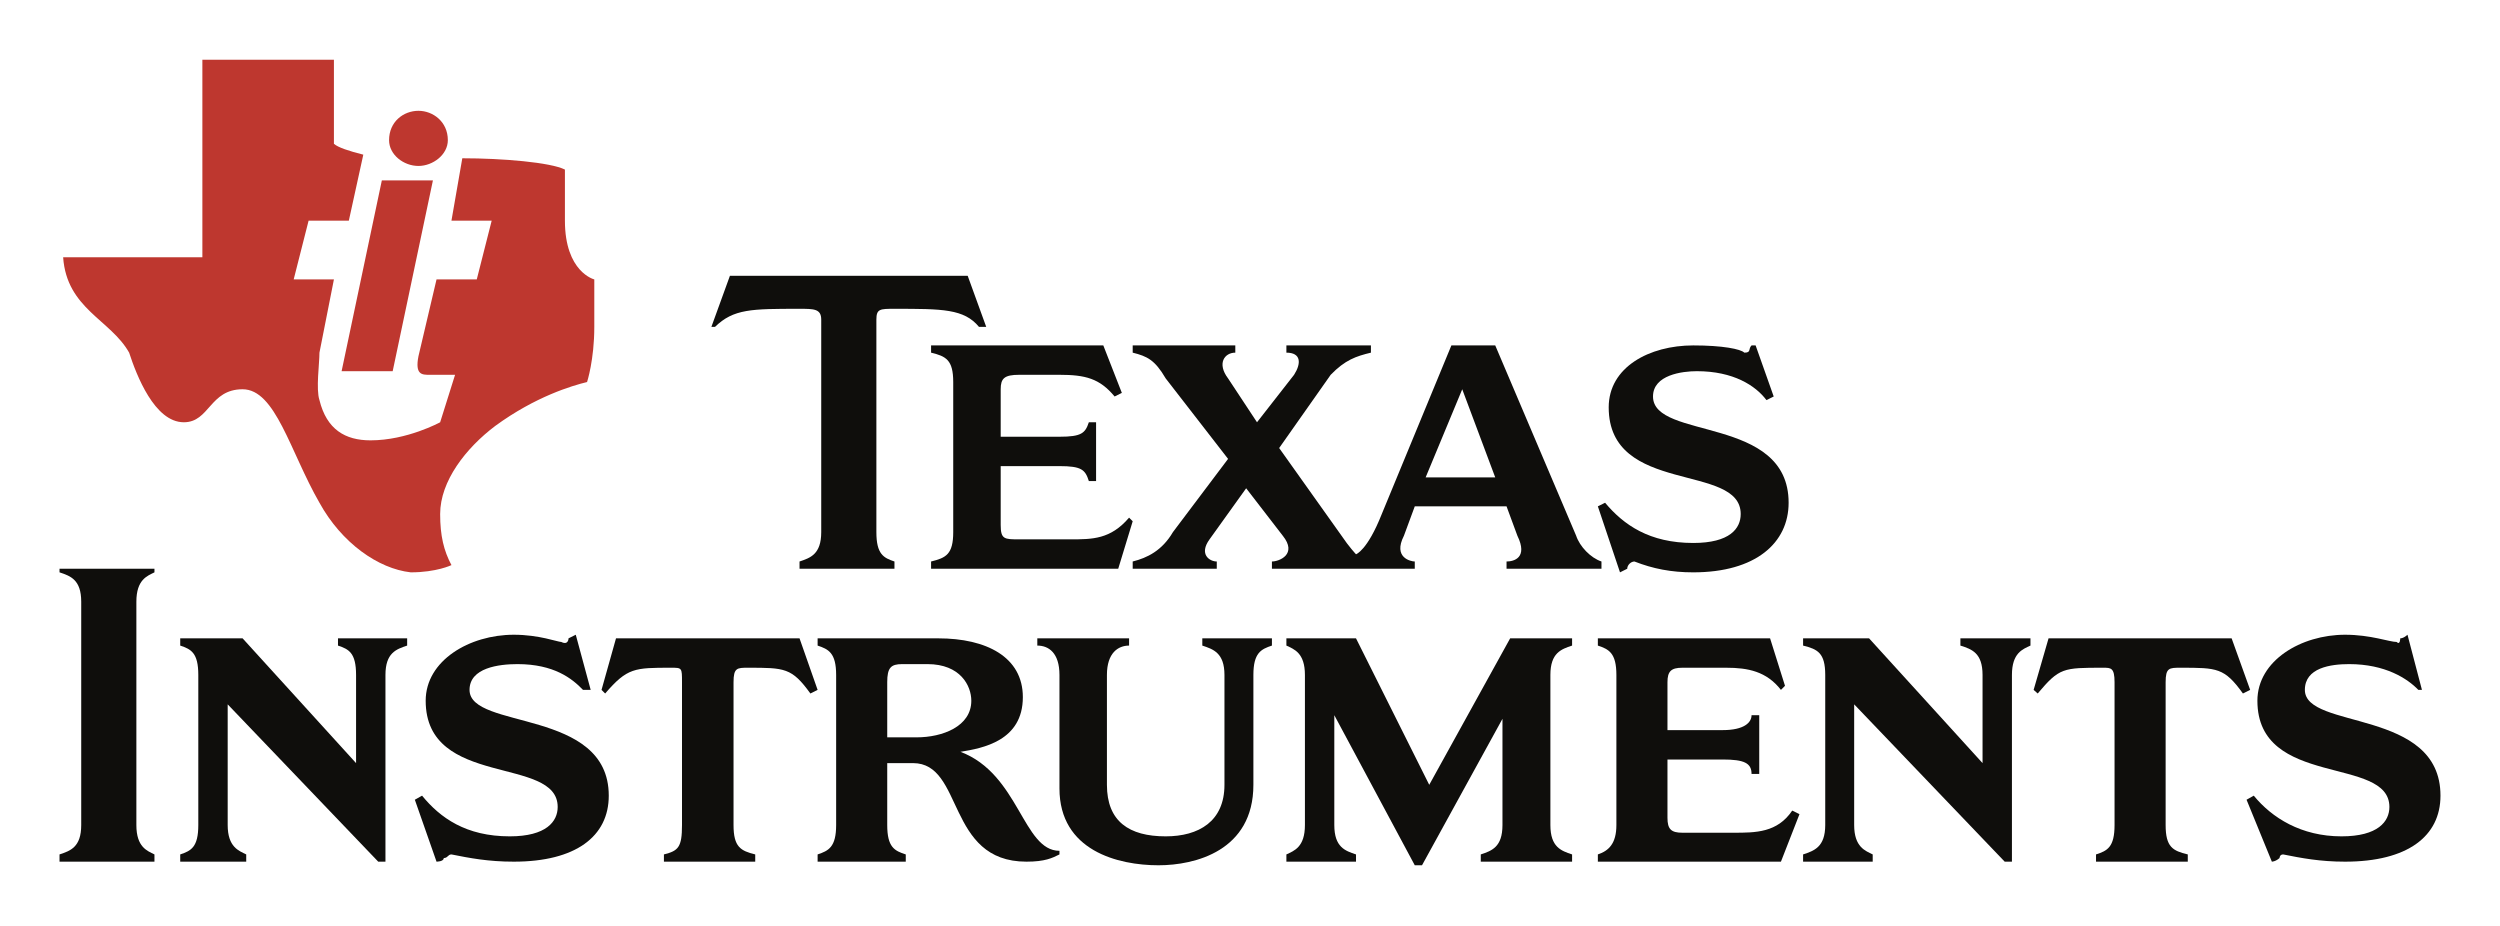
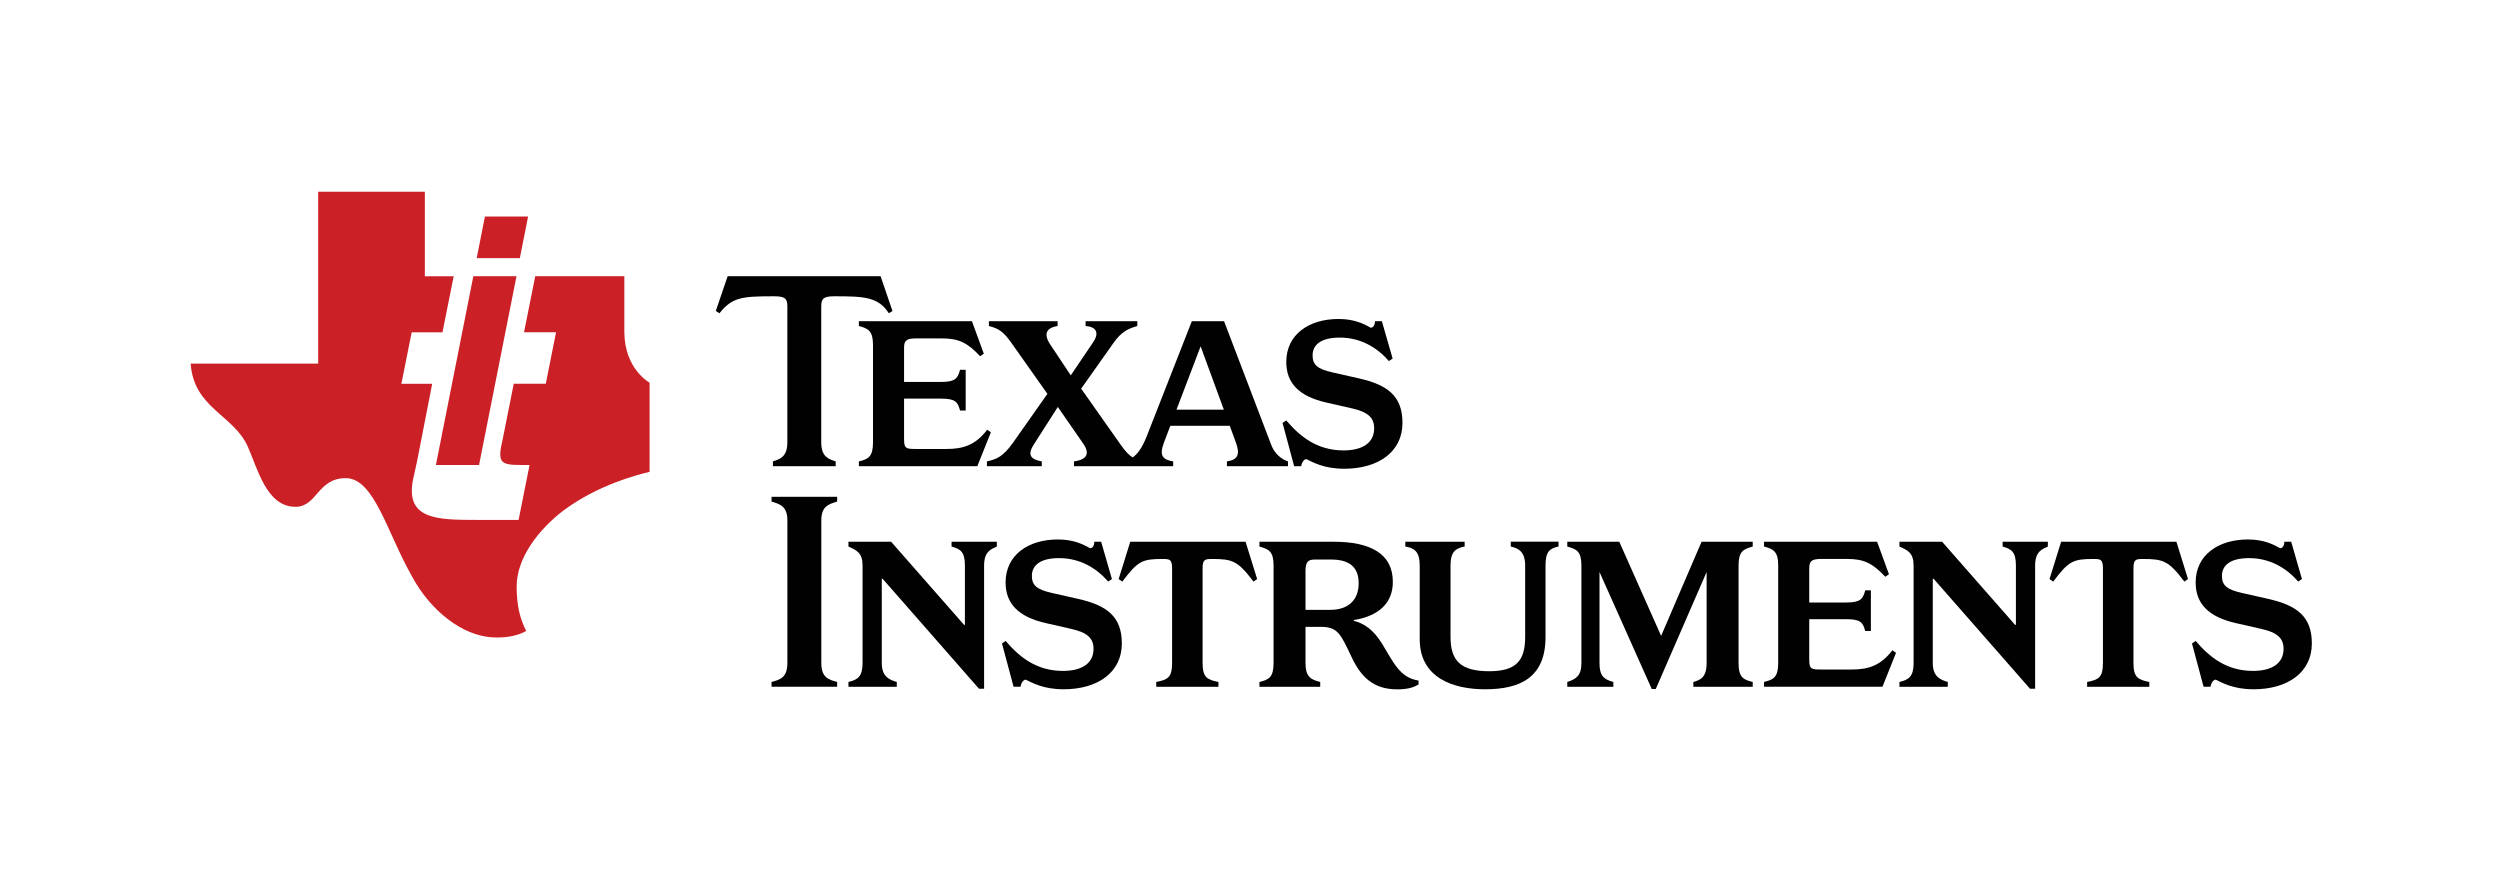
- <svg xmlns="http://www.w3.org/2000/svg" version="1.0" width="744.094" height="275.315" id="svg7217">
-   <defs id="defs7219" />
-   <g transform="translate(-1324.226,767.1247)" id="layer1">
-     <g transform="translate(17.71654,17.77564)" id="g7585">
-       <path d="M 1444.108,-737.793 C 1456.082,-737.793 1470.344,-736.582 1474.65,-734.43 C 1474.65,-731.201 1474.65,-720.302 1474.65,-719.226 C 1474.65,-703.887 1483.396,-701.735 1483.396,-701.735 C 1483.396,-701.735 1483.396,-695.142 1483.396,-687.607 C 1483.396,-677.785 1481.243,-671.192 1481.243,-671.192 C 1476.803,-670.116 1465.904,-666.887 1453.929,-658.141 C 1445.184,-651.548 1437.515,-641.726 1437.515,-631.904 C 1437.515,-625.446 1438.591,-621.006 1440.879,-616.701 C 1440.879,-616.701 1436.438,-614.548 1428.769,-614.548 C 1419.082,-615.624 1408.184,-623.293 1401.591,-635.268 C 1392.845,-650.472 1388.54,-669.04 1378.717,-669.04 C 1368.896,-669.04 1368.896,-659.218 1361.226,-659.218 C 1352.481,-659.218 1347.099,-673.345 1344.946,-679.938 C 1339.43,-689.76 1326.379,-692.989 1325.302,-708.327 L 1366.743,-708.327 C 1366.743,-731.201 1366.743,-744.252 1366.743,-767.125 C 1381.947,-767.125 1390.692,-767.125 1405.896,-767.125 L 1405.896,-742.099 C 1407.107,-741.023 1410.336,-739.946 1414.642,-738.87 L 1410.336,-719.226 L 1398.361,-719.226 L 1393.921,-701.735 L 1405.896,-701.735 L 1401.591,-679.938 C 1401.591,-676.709 1400.514,-669.04 1401.591,-665.81 C 1403.744,-657.065 1409.26,-653.836 1416.794,-653.836 C 1427.693,-653.836 1437.515,-659.218 1437.515,-659.218 L 1441.955,-673.345 C 1439.802,-673.345 1436.438,-673.345 1434.286,-673.345 C 1432.133,-673.345 1429.98,-673.345 1431.056,-678.862 L 1436.438,-701.735 L 1448.413,-701.735 L 1452.853,-719.226 L 1440.879,-719.226 L 1444.108,-737.793" style="fill:#be372f;fill-rule:evenodd;stroke:none" id="path10" />
-       <path d="M 1420.158,-731.201 L 1435.362,-731.201 L 1423.387,-674.421 L 1408.184,-674.421 L 1420.158,-731.201" style="fill:#be372f;fill-rule:evenodd;stroke:none" id="path14" />
-       <path d="M 1431.056,-751.921 C 1435.362,-751.921 1439.802,-748.692 1439.802,-743.175 C 1439.802,-738.87 1435.362,-735.506 1431.056,-735.506 C 1426.617,-735.506 1422.311,-738.87 1422.311,-743.175 C 1422.311,-748.692 1426.617,-751.921 1431.056,-751.921" style="fill:#be372f;fill-rule:evenodd;stroke:none" id="path18" />
-       <path d="M 1810.481,-682.091 C 1819.226,-682.091 1824.608,-681.014 1825.685,-679.938 C 1827.837,-679.938 1826.761,-681.014 1827.837,-682.091 L 1829.048,-682.091 L 1834.43,-666.887 L 1832.277,-665.81 C 1829.048,-670.116 1822.455,-674.421 1811.557,-674.421 C 1807.251,-674.421 1798.506,-673.345 1798.506,-666.887 C 1798.506,-653.836 1838.87,-661.37 1838.87,-635.268 C 1838.87,-623.293 1829.048,-614.548 1810.481,-614.548 C 1803.888,-614.548 1798.506,-615.624 1792.989,-617.777 C 1791.913,-617.777 1790.837,-616.701 1790.837,-615.624 L 1788.684,-614.548 L 1782.091,-634.192 L 1784.244,-635.268 C 1789.76,-628.675 1797.429,-623.293 1810.481,-623.293 C 1821.379,-623.293 1824.608,-627.599 1824.608,-631.904 C 1824.608,-647.243 1785.32,-637.421 1785.32,-663.658 C 1785.32,-675.632 1797.429,-682.091 1810.481,-682.091" style="fill:#0f0e0c;fill-rule:evenodd;stroke:none" id="path22" />
-       <path d="M 1583.633,-615.624 L 1583.633,-617.777 C 1588.074,-618.853 1590.226,-619.93 1590.226,-626.523 L 1590.226,-671.192 C 1590.226,-677.785 1588.074,-678.862 1583.633,-679.938 L 1583.633,-682.091 L 1634.896,-682.091 L 1640.412,-667.963 L 1638.26,-666.887 C 1633.82,-672.269 1629.514,-673.345 1621.845,-673.345 C 1620.768,-673.345 1609.87,-673.345 1609.87,-673.345 C 1605.43,-673.345 1604.354,-672.269 1604.354,-669.04 L 1604.354,-654.912 L 1621.845,-654.912 C 1628.438,-654.912 1629.514,-655.988 1630.591,-659.218 L 1632.743,-659.218 L 1632.743,-641.726 L 1630.591,-641.726 C 1629.514,-645.09 1628.438,-646.167 1621.845,-646.167 L 1604.354,-646.167 L 1604.354,-628.675 C 1604.354,-624.37 1605.43,-624.37 1609.87,-624.37 C 1609.87,-624.37 1623.998,-624.37 1625.074,-624.37 C 1631.667,-624.37 1637.049,-624.37 1642.565,-630.828 L 1643.642,-629.752 L 1639.336,-615.624 L 1583.633,-615.624" style="fill:#0f0e0c;fill-rule:evenodd;stroke:none" id="path26" />
-       <path d="M 1567.353,-626.523 C 1567.353,-619.93 1569.506,-618.853 1572.735,-617.777 L 1572.735,-615.624 L 1544.48,-615.624 L 1544.48,-617.777 C 1547.709,-618.853 1550.939,-619.93 1550.939,-626.523 L 1550.939,-689.76 C 1550.939,-692.989 1548.786,-692.989 1544.48,-692.989 C 1530.218,-692.989 1524.836,-692.989 1519.32,-687.607 L 1518.243,-687.607 L 1523.76,-702.811 L 1594.532,-702.811 L 1600.048,-687.607 L 1597.895,-687.607 C 1593.455,-692.989 1586.997,-692.989 1572.735,-692.989 C 1568.43,-692.989 1567.353,-692.989 1567.353,-689.76 L 1567.353,-626.523" style="fill:#0f0e0c;fill-rule:evenodd;stroke:none" id="path30" />
-       <path d="M 1672.031,-648.319 L 1653.464,-672.269 C 1650.235,-677.785 1647.947,-678.862 1643.642,-679.938 L 1643.642,-682.091 L 1674.184,-682.091 L 1674.184,-679.938 C 1670.955,-679.938 1668.668,-676.709 1672.031,-672.269 L 1680.642,-659.218 L 1691.675,-673.345 C 1693.828,-676.709 1693.828,-679.938 1689.388,-679.938 L 1689.388,-682.091 L 1714.548,-682.091 L 1714.548,-679.938 C 1710.108,-678.862 1706.879,-677.785 1702.573,-673.345 L 1687.235,-651.548 L 1705.803,-625.446 C 1707.955,-622.217 1710.108,-619.93 1710.108,-619.93 C 1710.108,-619.93 1713.472,-621.006 1717.777,-631.904 L 1738.498,-682.091 L 1751.549,-682.091 L 1775.633,-625.446 C 1776.709,-622.217 1779.938,-618.853 1783.167,-617.777 L 1783.167,-615.624 L 1754.913,-615.624 L 1754.913,-617.777 C 1757.065,-617.777 1761.371,-618.853 1758.141,-625.446 L 1754.913,-634.192 L 1727.599,-634.192 L 1724.37,-625.446 C 1721.006,-618.853 1726.523,-617.777 1727.599,-617.777 L 1727.599,-615.624 L 1685.082,-615.624 L 1685.082,-617.777 C 1687.235,-617.777 1692.752,-619.93 1688.312,-625.446 L 1677.413,-639.574 L 1666.515,-624.37 C 1663.286,-619.93 1666.515,-617.777 1668.668,-617.777 L 1668.668,-615.624 L 1643.642,-615.624 L 1643.642,-617.777 C 1647.947,-618.853 1652.387,-621.006 1655.616,-626.523 L 1672.031,-648.319 z M 1741.727,-669.04 L 1730.829,-642.803 L 1751.549,-642.803 L 1741.727,-669.04" style="fill:#0f0e0c;fill-rule:evenodd;stroke:none" id="path34" />
-       <path d="M 1330.684,-605.802 C 1330.684,-612.395 1327.455,-613.471 1324.226,-614.548 L 1324.226,-615.624 L 1352.481,-615.624 L 1352.481,-614.548 C 1350.328,-613.471 1347.099,-612.395 1347.099,-605.802 L 1347.099,-539.336 C 1347.099,-532.743 1350.328,-531.667 1352.481,-530.59 L 1352.481,-528.437 L 1324.226,-528.437 L 1324.226,-530.59 C 1327.455,-531.667 1330.684,-532.743 1330.684,-539.336 L 1330.684,-605.802" style="fill:#0f0e0c;fill-rule:evenodd;stroke:none" id="path38" />
-       <path d="M 1421.235,-528.437 L 1419.082,-528.437 L 1374.277,-575.26 L 1374.277,-539.336 C 1374.277,-532.743 1377.641,-531.667 1379.794,-530.59 L 1379.794,-528.437 L 1360.15,-528.437 L 1360.15,-530.59 C 1363.379,-531.667 1365.532,-532.743 1365.532,-539.336 L 1365.532,-584.006 C 1365.532,-590.598 1363.379,-591.675 1360.15,-592.751 L 1360.15,-594.904 L 1378.717,-594.904 L 1412.489,-557.769 L 1412.489,-584.006 C 1412.489,-590.598 1410.336,-591.675 1407.107,-592.751 L 1407.107,-594.904 L 1427.693,-594.904 L 1427.693,-592.751 C 1424.464,-591.675 1421.235,-590.598 1421.235,-584.006 L 1421.235,-528.437" style="fill:#0f0e0c;fill-rule:evenodd;stroke:none" id="path42" />
-       <path d="M 1679.566,-551.311 C 1679.566,-531.667 1662.209,-527.361 1651.311,-527.361 C 1639.336,-527.361 1621.845,-531.667 1621.845,-550.234 L 1621.845,-584.006 C 1621.845,-590.598 1618.616,-592.751 1615.252,-592.751 L 1615.252,-594.904 L 1642.565,-594.904 L 1642.565,-592.751 C 1639.336,-592.751 1635.972,-590.598 1635.972,-584.006 L 1635.972,-551.311 C 1635.972,-540.412 1642.565,-535.972 1653.464,-535.972 C 1663.286,-535.972 1670.955,-540.412 1670.955,-551.311 L 1670.955,-584.006 C 1670.955,-590.598 1667.591,-591.675 1664.362,-592.751 L 1664.362,-594.904 L 1685.082,-594.904 L 1685.082,-592.751 C 1681.853,-591.675 1679.566,-590.598 1679.566,-584.006 L 1679.566,-551.311" style="fill:#0f0e0c;fill-rule:evenodd;stroke:none" id="path46" />
-       <path d="M 1509.498,-581.853 C 1509.498,-586.158 1509.498,-586.158 1506.269,-586.158 C 1495.37,-586.158 1493.217,-586.158 1486.625,-578.489 L 1485.548,-579.565 L 1489.854,-594.904 L 1544.48,-594.904 L 1549.862,-579.565 L 1547.709,-578.489 C 1542.193,-586.158 1540.04,-586.158 1529.141,-586.158 C 1525.913,-586.158 1524.836,-586.158 1524.836,-581.853 L 1524.836,-539.336 C 1524.836,-532.743 1526.989,-531.667 1531.294,-530.59 L 1531.294,-528.437 L 1504.116,-528.437 L 1504.116,-530.59 C 1508.421,-531.667 1509.498,-532.743 1509.498,-539.336 L 1509.498,-581.853" style="fill:#0f0e0c;fill-rule:evenodd;stroke:none" id="path50" />
-       <path d="M 1459.446,-595.98 C 1466.981,-595.98 1472.497,-593.827 1473.573,-593.827 C 1475.726,-592.751 1475.726,-594.904 1475.726,-594.904 L 1477.879,-595.98 L 1482.319,-579.565 L 1480.032,-579.565 C 1476.803,-582.929 1471.421,-587.235 1460.522,-587.235 C 1455.006,-587.235 1446.261,-586.158 1446.261,-579.565 C 1446.261,-567.591 1487.701,-574.184 1487.701,-548.081 C 1487.701,-535.972 1477.879,-528.437 1459.446,-528.437 C 1451.777,-528.437 1446.261,-529.514 1440.879,-530.59 C 1439.802,-530.59 1439.802,-529.514 1438.591,-529.514 C 1438.591,-528.437 1436.438,-528.437 1436.438,-528.437 L 1429.98,-546.87 L 1432.133,-548.081 C 1437.515,-541.489 1445.184,-535.972 1458.235,-535.972 C 1469.134,-535.972 1472.497,-540.412 1472.497,-544.718 C 1472.497,-560.056 1433.209,-550.234 1433.209,-576.336 C 1433.209,-588.311 1446.261,-595.98 1459.446,-595.98" style="fill:#0f0e0c;fill-rule:evenodd;stroke:none" id="path54" />
-       <path d="M 1767.964,-539.336 C 1767.964,-532.743 1771.193,-531.667 1774.422,-530.59 L 1774.422,-528.437 L 1747.243,-528.437 L 1747.243,-530.59 C 1750.473,-531.667 1753.701,-532.743 1753.701,-539.336 L 1753.701,-570.954 L 1729.752,-527.361 L 1727.599,-527.361 L 1703.65,-572.031 L 1703.65,-539.336 C 1703.65,-532.743 1706.879,-531.667 1710.108,-530.59 L 1710.108,-528.437 L 1689.388,-528.437 L 1689.388,-530.59 C 1691.675,-531.667 1694.904,-532.743 1694.904,-539.336 L 1694.904,-584.006 C 1694.904,-590.598 1691.675,-591.675 1689.388,-592.751 L 1689.388,-594.904 L 1710.108,-594.904 L 1731.905,-551.311 L 1755.989,-594.904 L 1774.422,-594.904 L 1774.422,-592.751 C 1771.193,-591.675 1767.964,-590.598 1767.964,-584.006 L 1767.964,-539.336" style="fill:#0f0e0c;fill-rule:evenodd;stroke:none" id="path58" />
-       <path d="M 1905.337,-528.437 L 1903.184,-528.437 L 1858.379,-575.26 L 1858.379,-539.336 C 1858.379,-532.743 1861.743,-531.667 1863.896,-530.59 L 1863.896,-528.437 L 1843.176,-528.437 L 1843.176,-530.59 C 1846.405,-531.667 1849.768,-532.743 1849.768,-539.336 L 1849.768,-584.006 C 1849.768,-590.598 1847.481,-591.675 1843.176,-592.751 L 1843.176,-594.904 L 1862.82,-594.904 L 1896.591,-557.769 L 1896.591,-584.006 C 1896.591,-590.598 1893.362,-591.675 1889.998,-592.751 L 1889.998,-594.904 L 1910.853,-594.904 L 1910.853,-592.751 C 1908.566,-591.675 1905.337,-590.598 1905.337,-584.006 L 1905.337,-528.437" style="fill:#0f0e0c;fill-rule:evenodd;stroke:none" id="path62" />
-       <path d="M 1782.091,-528.437 L 1782.091,-530.59 C 1785.32,-531.667 1787.608,-533.819 1787.608,-539.336 L 1787.608,-584.006 C 1787.608,-590.598 1785.32,-591.675 1782.091,-592.751 L 1782.091,-594.904 L 1833.353,-594.904 L 1837.794,-580.776 L 1836.583,-579.565 C 1832.277,-585.082 1826.761,-586.158 1820.303,-586.158 C 1819.226,-586.158 1807.251,-586.158 1807.251,-586.158 C 1803.888,-586.158 1802.811,-585.082 1802.811,-581.853 L 1802.811,-567.591 L 1819.226,-567.591 C 1825.685,-567.591 1827.837,-569.878 1827.837,-572.031 L 1830.125,-572.031 L 1830.125,-554.54 L 1827.837,-554.54 C 1827.837,-557.769 1825.685,-558.845 1819.226,-558.845 L 1802.811,-558.845 L 1802.811,-541.489 C 1802.811,-538.125 1803.888,-537.048 1807.251,-537.048 C 1807.251,-537.048 1821.379,-537.048 1822.455,-537.048 C 1829.048,-537.048 1835.506,-537.048 1839.946,-543.641 L 1842.099,-542.565 L 1836.583,-528.437 L 1782.091,-528.437" style="fill:#0f0e0c;fill-rule:evenodd;stroke:none" id="path66" />
-       <path d="M 1935.879,-581.853 C 1935.879,-586.158 1934.803,-586.158 1932.515,-586.158 C 1920.54,-586.158 1919.464,-586.158 1913.006,-578.489 L 1911.795,-579.565 L 1916.235,-594.904 L 1970.727,-594.904 L 1976.243,-579.565 L 1974.09,-578.489 C 1968.574,-586.158 1966.421,-586.158 1955.523,-586.158 C 1952.159,-586.158 1951.083,-586.158 1951.083,-581.853 L 1951.083,-539.336 C 1951.083,-532.743 1953.235,-531.667 1957.675,-530.59 L 1957.675,-528.437 L 1930.362,-528.437 L 1930.362,-530.59 C 1933.726,-531.667 1935.879,-532.743 1935.879,-539.336 L 1935.879,-581.853" style="fill:#0f0e0c;fill-rule:evenodd;stroke:none" id="path70" />
-       <path d="M 2004.498,-595.98 C 2012.167,-595.98 2017.684,-593.827 2019.836,-593.827 C 2020.913,-592.751 2020.913,-594.904 2020.913,-594.904 C 2021.989,-594.904 2023.066,-595.98 2023.066,-595.98 L 2027.371,-579.565 L 2026.295,-579.565 C 2023.066,-582.929 2016.473,-587.235 2005.709,-587.235 C 2000.193,-587.235 1992.524,-586.158 1992.524,-579.565 C 1992.524,-567.591 2032.887,-574.184 2032.887,-548.081 C 2032.887,-535.972 2023.066,-528.437 2004.498,-528.437 C 1996.964,-528.437 1991.447,-529.514 1986.065,-530.59 C 1984.989,-530.59 1984.989,-529.514 1984.989,-529.514 C 1983.778,-528.437 1982.701,-528.437 1982.701,-528.437 L 1975.167,-546.87 L 1977.319,-548.081 C 1982.701,-541.489 1991.447,-535.972 2003.422,-535.972 C 2014.32,-535.972 2017.684,-540.412 2017.684,-544.718 C 2017.684,-560.056 1978.396,-550.234 1978.396,-576.336 C 1978.396,-588.311 1991.447,-595.98 2004.498,-595.98" style="fill:#0f0e0c;fill-rule:evenodd;stroke:none" id="path74" />
-       <path d="M 1585.786,-594.904 C 1600.048,-594.904 1610.947,-589.387 1610.947,-577.413 C 1610.947,-564.362 1598.972,-562.209 1592.379,-561.132 C 1609.87,-554.54 1610.947,-531.667 1621.845,-531.667 L 1621.845,-530.59 C 1619.692,-529.514 1617.539,-528.437 1612.023,-528.437 C 1588.074,-528.437 1593.455,-557.769 1578.252,-557.769 L 1570.582,-557.769 L 1570.582,-539.336 C 1570.582,-532.743 1572.735,-531.667 1576.099,-530.59 L 1576.099,-528.437 L 1549.862,-528.437 L 1549.862,-530.59 C 1553.091,-531.667 1555.378,-532.743 1555.378,-539.336 L 1555.378,-584.006 C 1555.378,-590.598 1553.091,-591.675 1549.862,-592.751 L 1549.862,-594.904 L 1585.786,-594.904 z M 1570.582,-565.438 L 1579.328,-565.438 C 1586.997,-565.438 1595.608,-568.667 1595.608,-576.336 C 1595.608,-580.776 1592.379,-587.235 1582.557,-587.235 L 1575.023,-587.235 C 1571.659,-587.235 1570.582,-586.158 1570.582,-581.853 L 1570.582,-565.438" style="fill:#0f0e0c;fill-rule:evenodd;stroke:none" id="path78" />
+ <svg xmlns="http://www.w3.org/2000/svg" version="1.1" id="Layer_1" x="0px" y="0px" viewBox="0 0 800 281" style="enable-background:new 0 0 800 281;" xml:space="preserve">
+   <style type="text/css">
+ 	.st0{fill:none;}
+ 	.st1{fill:#010101;}
+ 	.st2{fill:#CC2027;}
+ </style>
+   <g>
+     <rect x="0.22" y="0.56" class="st0" width="800.36" height="280.8" />
+     <g>
+       <g>
+         <g>
+           <path class="st1" d="M251.95,98.07v43.51c0,4.61-2.35,5.34-4.61,6.06v1.54h20.08v-1.54c-2.26-0.72-4.62-1.45-4.62-6.06V98.07      c0-2.62,0.82-3.26,4.25-3.26c9.41,0,14.02,0.18,17.37,5.43l1.17-0.72l-3.8-11.13h-48.94l-3.8,11.13l1.18,0.72      c4.07-5.15,7.24-5.43,17.46-5.43C251.14,94.82,251.95,95.45,251.95,98.07z" />
+           <path class="st1" d="M274.84,104.32c2.98,0.81,4.52,1.54,4.52,6.06v31.21c0,4.61-1.54,5.34-4.52,6.06v1.54h37.9l4.34-10.86      l-1.18-0.81c-3.8,4.97-7.78,6.15-13.03,6.15h-9.77c-3.08,0-3.8-0.09-3.8-3.08v-13.03h11.85c4.62,0,5.34,1.09,6.06,3.8h1.81      v-13.03h-1.81c-0.73,2.72-1.45,3.89-6.06,3.89h-11.85v-10.94c0-2.26,0.72-2.99,3.8-2.99c0,0,7.6,0,8.33,0      c5.34,0,8.14,1.36,12.21,5.7l1.18-0.81l-3.8-10.4h-36.18V104.32z" />
+           <path class="st1" d="M323.59,109.65l11.58,16.38l-10.95,15.56c-3.34,4.7-5.34,5.34-8.41,6.06v1.54h17.55v-1.54      c-3.35-0.63-4.8-1.9-2.53-5.43l7.67-11.99l8.07,11.63c2.98,4.25-0.18,5.43-2.9,5.79v1.54h31.75v-1.54      c-3.16-0.54-4.61-1.63-2.98-5.97l2.07-5.43h19.01l1.99,5.43c1.27,3.53,0.81,5.43-2.9,5.97v1.54h19.54v-1.54      c-2.26-0.72-4.34-2.62-5.34-5.25l-15.11-39.62h-10.31l-14.47,36.91c-1.54,3.83-2.95,5.64-4.48,6.68      c-1.2-0.75-2.3-1.91-3.75-3.96l-12.72-18.04l10.28-14.53c2.71-3.89,4.97-4.71,7.69-5.52v-1.54h-16.55v1.54      c3.44,0.27,4.44,2.17,2.44,5.16l-7.18,10.63l-6.48-9.73c-2.72-3.98-0.72-5.61,2.26-6.06v-1.54h-21.98v1.54      C319.52,105.13,321.06,106.04,323.59,109.65z M384.2,110.83l7.43,20.26h-15.15L384.2,110.83z" />
+           <path class="st1" d="M416.4,149.18c0-0.72,0.73-2.26,1.63-2.26c2.08,0.99,5.61,3.08,12.12,3.08c10.95,0,18.64-5.43,18.64-14.65      c0-8.69-4.8-12.21-14.02-14.29l-8.41-1.9c-4.79-1.08-6.33-2.44-6.33-5.43c0-3.44,2.71-5.7,8.69-5.7      c6.69,0,11.94,3.17,15.74,7.51l1.18-0.81l-3.44-11.94H440c0,0.99-0.45,2.08-1.35,2.08c-2-1.09-5.07-2.8-10.31-2.8      c-9.41,0-16.73,4.89-16.73,13.75c0,6.78,4.07,11.03,12.93,13.02l7.96,1.81c5.34,1.18,7.23,3.07,7.23,6.42      c0,4.61-3.7,7.06-9.77,7.06c-8.51,0-13.93-4.43-18.36-9.59l-1.18,0.81l3.71,13.84H416.4z" />
+         </g>
+         <g>
+           <path class="st1" d="M246.9,160.51c2.8,0.82,5.06,1.54,5.06,6.06v45.59c0,4.61-2.26,5.33-5.06,6.06v1.54h20.99v-1.54      c-2.81-0.72-5.07-1.45-5.07-6.06v-45.59c0-4.52,2.26-5.25,5.07-6.06v-1.54H246.9V160.51z" />
+           <path class="st1" d="M304.52,174.89c2.72,0.82,4.25,1.54,4.25,6.06v19h-0.27l-23.34-26.59H271.5v1.54      c2.71,1.18,4.52,2.08,4.52,6.06v31.21c0,4.34-1.54,5.33-4.52,6.06v1.54h15.47v-1.54c-2.45-0.72-4.8-1.72-4.8-6.06v-26.96h0.27      l30.84,35.19h1.63v-39.44c0-4.52,2.26-5.24,4.07-6.06v-1.54h-14.48V174.89z" />
+           <path class="st1" d="M344.95,191.63l-8.41-1.9c-4.8-1.09-6.34-2.44-6.34-5.43c0-3.44,2.72-5.7,8.69-5.7      c6.7,0,11.94,3.16,15.74,7.5l1.18-0.81l-3.44-11.94h-2.17c0,0.99-0.45,2.08-1.36,2.08c-1.99-1.09-5.06-2.8-10.31-2.8      c-9.41,0-16.74,4.89-16.74,13.75c0,6.78,4.07,11.03,12.94,13.03l7.96,1.81c5.34,1.18,7.24,3.07,7.24,6.42      c0,4.61-3.71,7.05-9.77,7.05c-8.5,0-13.93-4.43-18.36-9.59l-1.17,0.81l3.71,13.84h2.26c0-0.72,0.72-2.26,1.63-2.26      c2.08,0.99,5.61,3.08,12.13,3.08c10.94,0,18.63-5.43,18.63-14.66C358.97,197.24,354.18,193.71,344.95,191.63z" />
+           <path class="st1" d="M361.68,173.36l-3.71,11.94l1.17,0.81c4.98-6.6,6.34-7.24,12.94-7.24c2.26,0,2.99,0.18,2.99,2.99v30.31      c0,4.61-1.36,5.33-5.07,6.06v1.54h19.9v-1.54c-3.62-0.72-5.07-1.45-5.07-6.06v-30.31c0-2.8,0.73-2.99,2.99-2.99      c6.6,0,8.32,0.63,13.29,7.24l1.18-0.81l-3.71-11.94H361.68z" />
+           <path class="st1" d="M442.28,206.01c-2.81-4.52-5.7-6.51-9.05-7.33v-0.27c7.96-1.27,12.48-5.43,12.48-12.21      c0-9.05-7.23-12.84-18.9-12.84h-23.79v1.54c2.99,0.82,4.52,1.54,4.52,6.06v31.21c0,4.61-1.54,5.33-4.52,6.06v1.54h19.45v-1.54      c-2.8-0.72-4.71-1.45-4.71-6.06v-11.58h4.8c5.61,0,6.42,2.26,10.04,9.86c2.98,6.25,6.97,10.14,14.47,10.14      c3.8,0,5.34-0.72,6.87-1.54v-1.27C447.89,216.87,445.9,211.89,442.28,206.01z M425.73,195.15h-7.97v-12.3      c0-2.98,0.73-3.8,2.99-3.8h5.16c5.61,0,8.86,2.17,8.86,7.6C434.77,192.35,431.07,195.15,425.73,195.15z" />
+           <path class="st1" d="M483.44,174.89c2.35,0.54,4.61,1.54,4.61,6.06v22.89c0,7.6-2.9,10.95-11.49,10.95      c-9.13,0-12.39-3.35-12.39-10.95v-22.89c0-4.52,1.72-5.52,4.52-6.06v-1.54H449.7v1.54c2.8,0.45,4.61,1.54,4.61,6.06v23.61      c0,12.39,10.77,16.01,20.9,16.01c11.31,0,19.36-3.8,19.36-16.74v-22.89c0-4.52,1.36-5.43,4.16-6.06v-1.54h-15.29V174.89z" />
+           <path class="st1" d="M531.56,203.48l-13.39-30.12h-16.64v1.54c2.98,0.82,4.52,1.54,4.52,6.06v31.21c0,4.07-1.72,5.15-4.52,6.06      v1.54h14.74v-1.54c-3.08-0.82-4.43-1.99-4.43-6.06v-29.13l16.73,37.45h1.27l16.28-37.45v29.13c0,4.61-1.99,5.43-4.25,6.06v1.54      h19v-1.54c-2.99-0.72-4.53-1.45-4.53-6.06v-31.21c0-4.52,1.54-5.24,4.53-6.06v-1.54H544.5L531.56,203.48z" />
+           <path class="st1" d="M592.53,214.24h-9.77c-3.08,0-3.8-0.09-3.8-3.08v-13.02h11.85c4.62,0,5.34,1.08,6.06,3.79h1.81v-13.02      h-1.81c-0.72,2.71-1.44,3.89-6.06,3.89h-11.85v-10.95c0-2.26,0.72-2.99,3.8-2.99c0,0,7.6,0,8.32,0c5.33,0,8.14,1.36,12.21,5.7      l1.18-0.81l-3.8-10.4h-36.18v1.54c2.98,0.82,4.53,1.54,4.53,6.06v31.21c0,4.61-1.54,5.33-4.53,6.06v1.54h37.9l4.34-10.86      l-1.17-0.82C601.75,213.07,597.78,214.24,592.53,214.24z" />
+           <path class="st1" d="M640.84,174.89c2.71,0.82,4.25,1.54,4.25,6.06v19h-0.27l-23.34-26.59h-13.66v1.54      c2.71,1.18,4.53,2.08,4.53,6.06v31.21c0,4.34-1.54,5.33-4.53,6.06v1.54h15.47v-1.54c-2.44-0.72-4.8-1.72-4.8-6.06v-26.96h0.27      l30.85,35.19h1.63v-39.44c0-4.52,2.26-5.24,4.07-6.06v-1.54h-14.47V174.89z" />
+           <path class="st1" d="M659.56,173.36l-3.71,11.94l1.17,0.81c4.98-6.6,6.34-7.24,12.94-7.24c2.26,0,2.98,0.18,2.98,2.99v30.31      c0,4.61-1.36,5.33-5.06,6.06v1.54h19.9v-1.54c-3.62-0.72-5.07-1.45-5.07-6.06v-30.31c0-2.8,0.72-2.99,2.98-2.99      c6.6,0,8.33,0.63,13.3,7.24l1.17-0.81l-3.71-11.94H659.56z" />
+           <path class="st1" d="M725.77,191.63l-8.41-1.9c-4.8-1.09-6.34-2.44-6.34-5.43c0-3.44,2.71-5.7,8.68-5.7      c6.69,0,11.94,3.16,15.74,7.5l1.18-0.81l-3.44-11.94h-2.17c0,0.99-0.46,2.08-1.36,2.08c-1.99-1.09-5.06-2.8-10.31-2.8      c-9.41,0-16.73,4.89-16.73,13.75c0,6.78,4.07,11.03,12.93,13.03l7.96,1.81c5.33,1.18,7.24,3.07,7.24,6.42      c0,4.61-3.71,7.05-9.77,7.05c-8.51,0-13.93-4.43-18.36-9.59l-1.18,0.81l3.71,13.84h2.26c0-0.72,0.72-2.26,1.63-2.26      c2.08,0.99,5.61,3.08,12.12,3.08c10.94,0,18.64-5.43,18.64-14.66C739.79,197.24,734.99,193.71,725.77,191.63z" />
+         </g>
+       </g>
+       <path class="st2" d="M199.79,106.16V88.38h-28.51l-3.59,17.94h10.25l-3.29,16.48H164.4l-3.56,17.87c-0.27,1.21-0.48,2.09-0.6,2.93    c-0.84,5.46,1.55,5.2,9.22,5.2l-3.51,17.57h-13.42c-12.69,0-23-0.13-20.32-13.1c0.42-2.03,0.93-3.99,1.3-5.92l4.79-24.53h-9.86    l3.3-16.48h9.85l3.59-17.94h-9.23V61.35h-34.13v55H61.01c1.01,14.26,13.63,16.33,18.23,26.46c3.17,6.98,5.94,19.25,15.19,19.37    c7.09,0.09,7.09-9.17,16.21-9.17c9.12,0,13.16,17.32,21.27,31.57c6.08,11.21,16.18,18.71,25.32,19.34    c7.51,0.52,11.14-2.03,11.14-2.03c-2.03-4.08-3.04-8.14-3.04-14.25c0-9.17,7.09-18.32,15.19-24.44    c11.14-8.16,23.3-11.22,27.35-12.22v-28.52C207.89,122.46,199.79,118.12,199.79,106.16z M153.3,148.79l11.98-60.41h-13.81    l-11.98,60.41H153.3z M168.99,69.28h-13.81l-2.64,13.33h13.81L168.99,69.28z" />
    </g>
  </g>
</svg>
